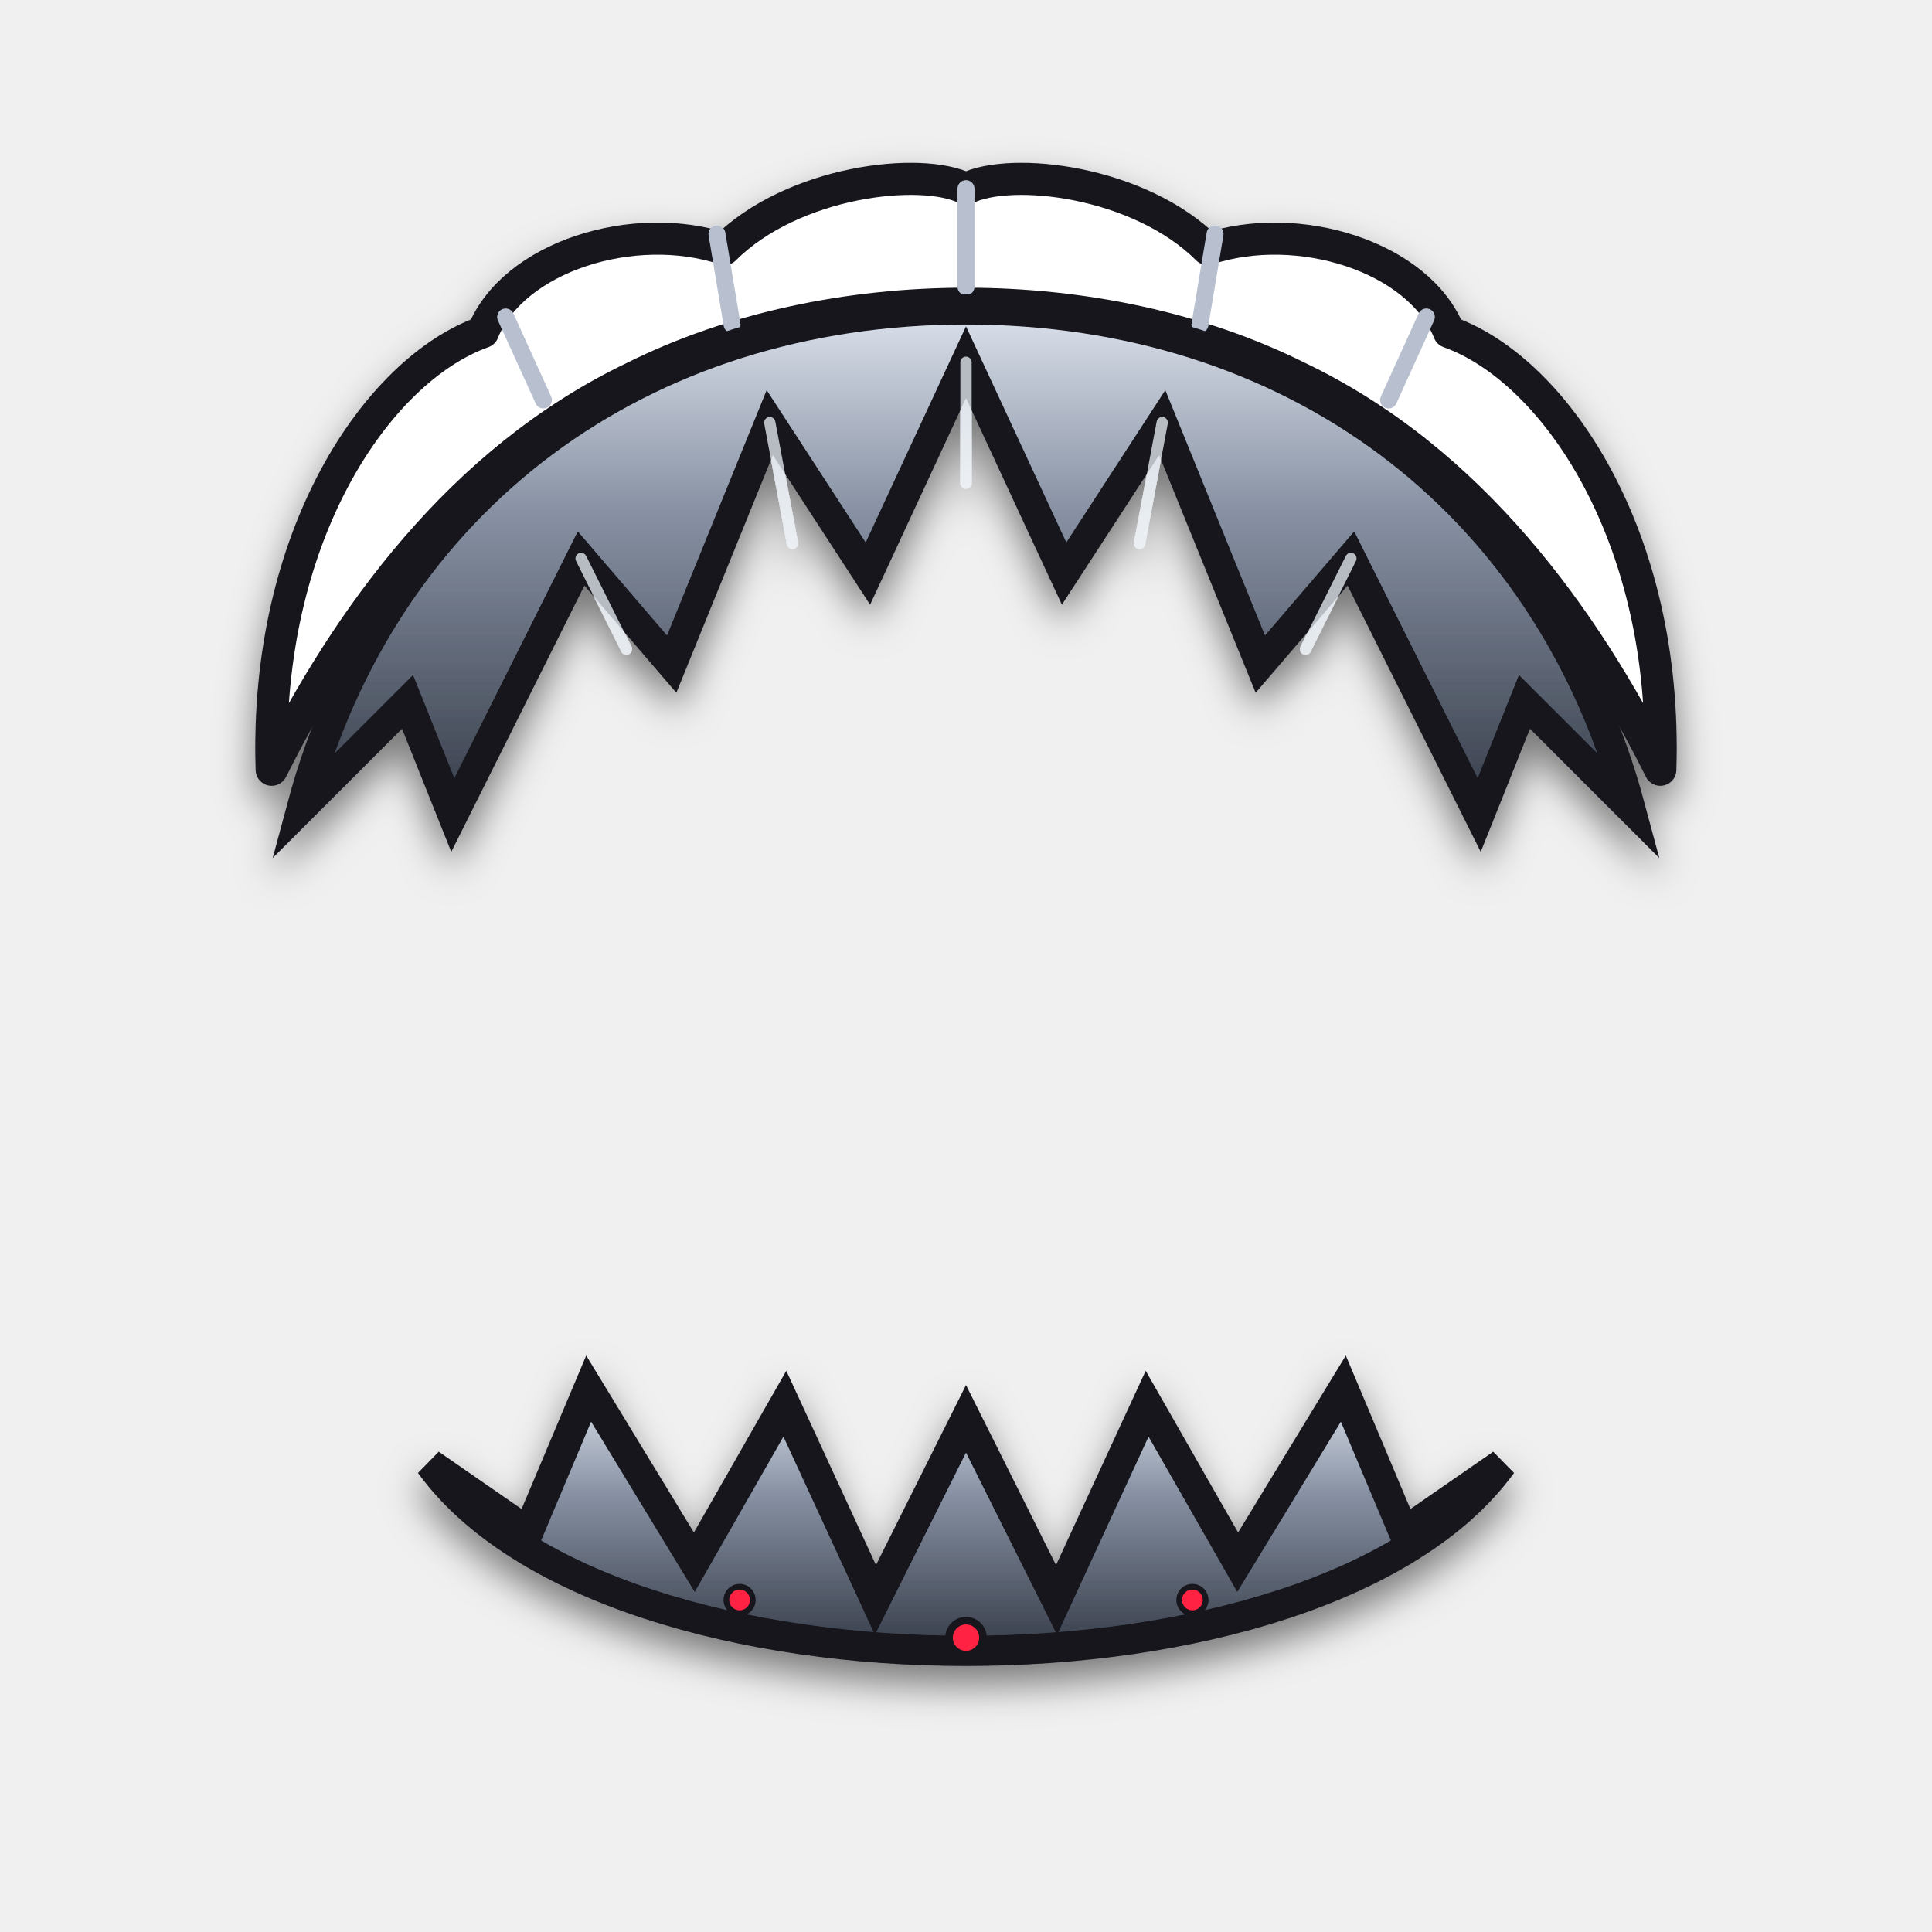
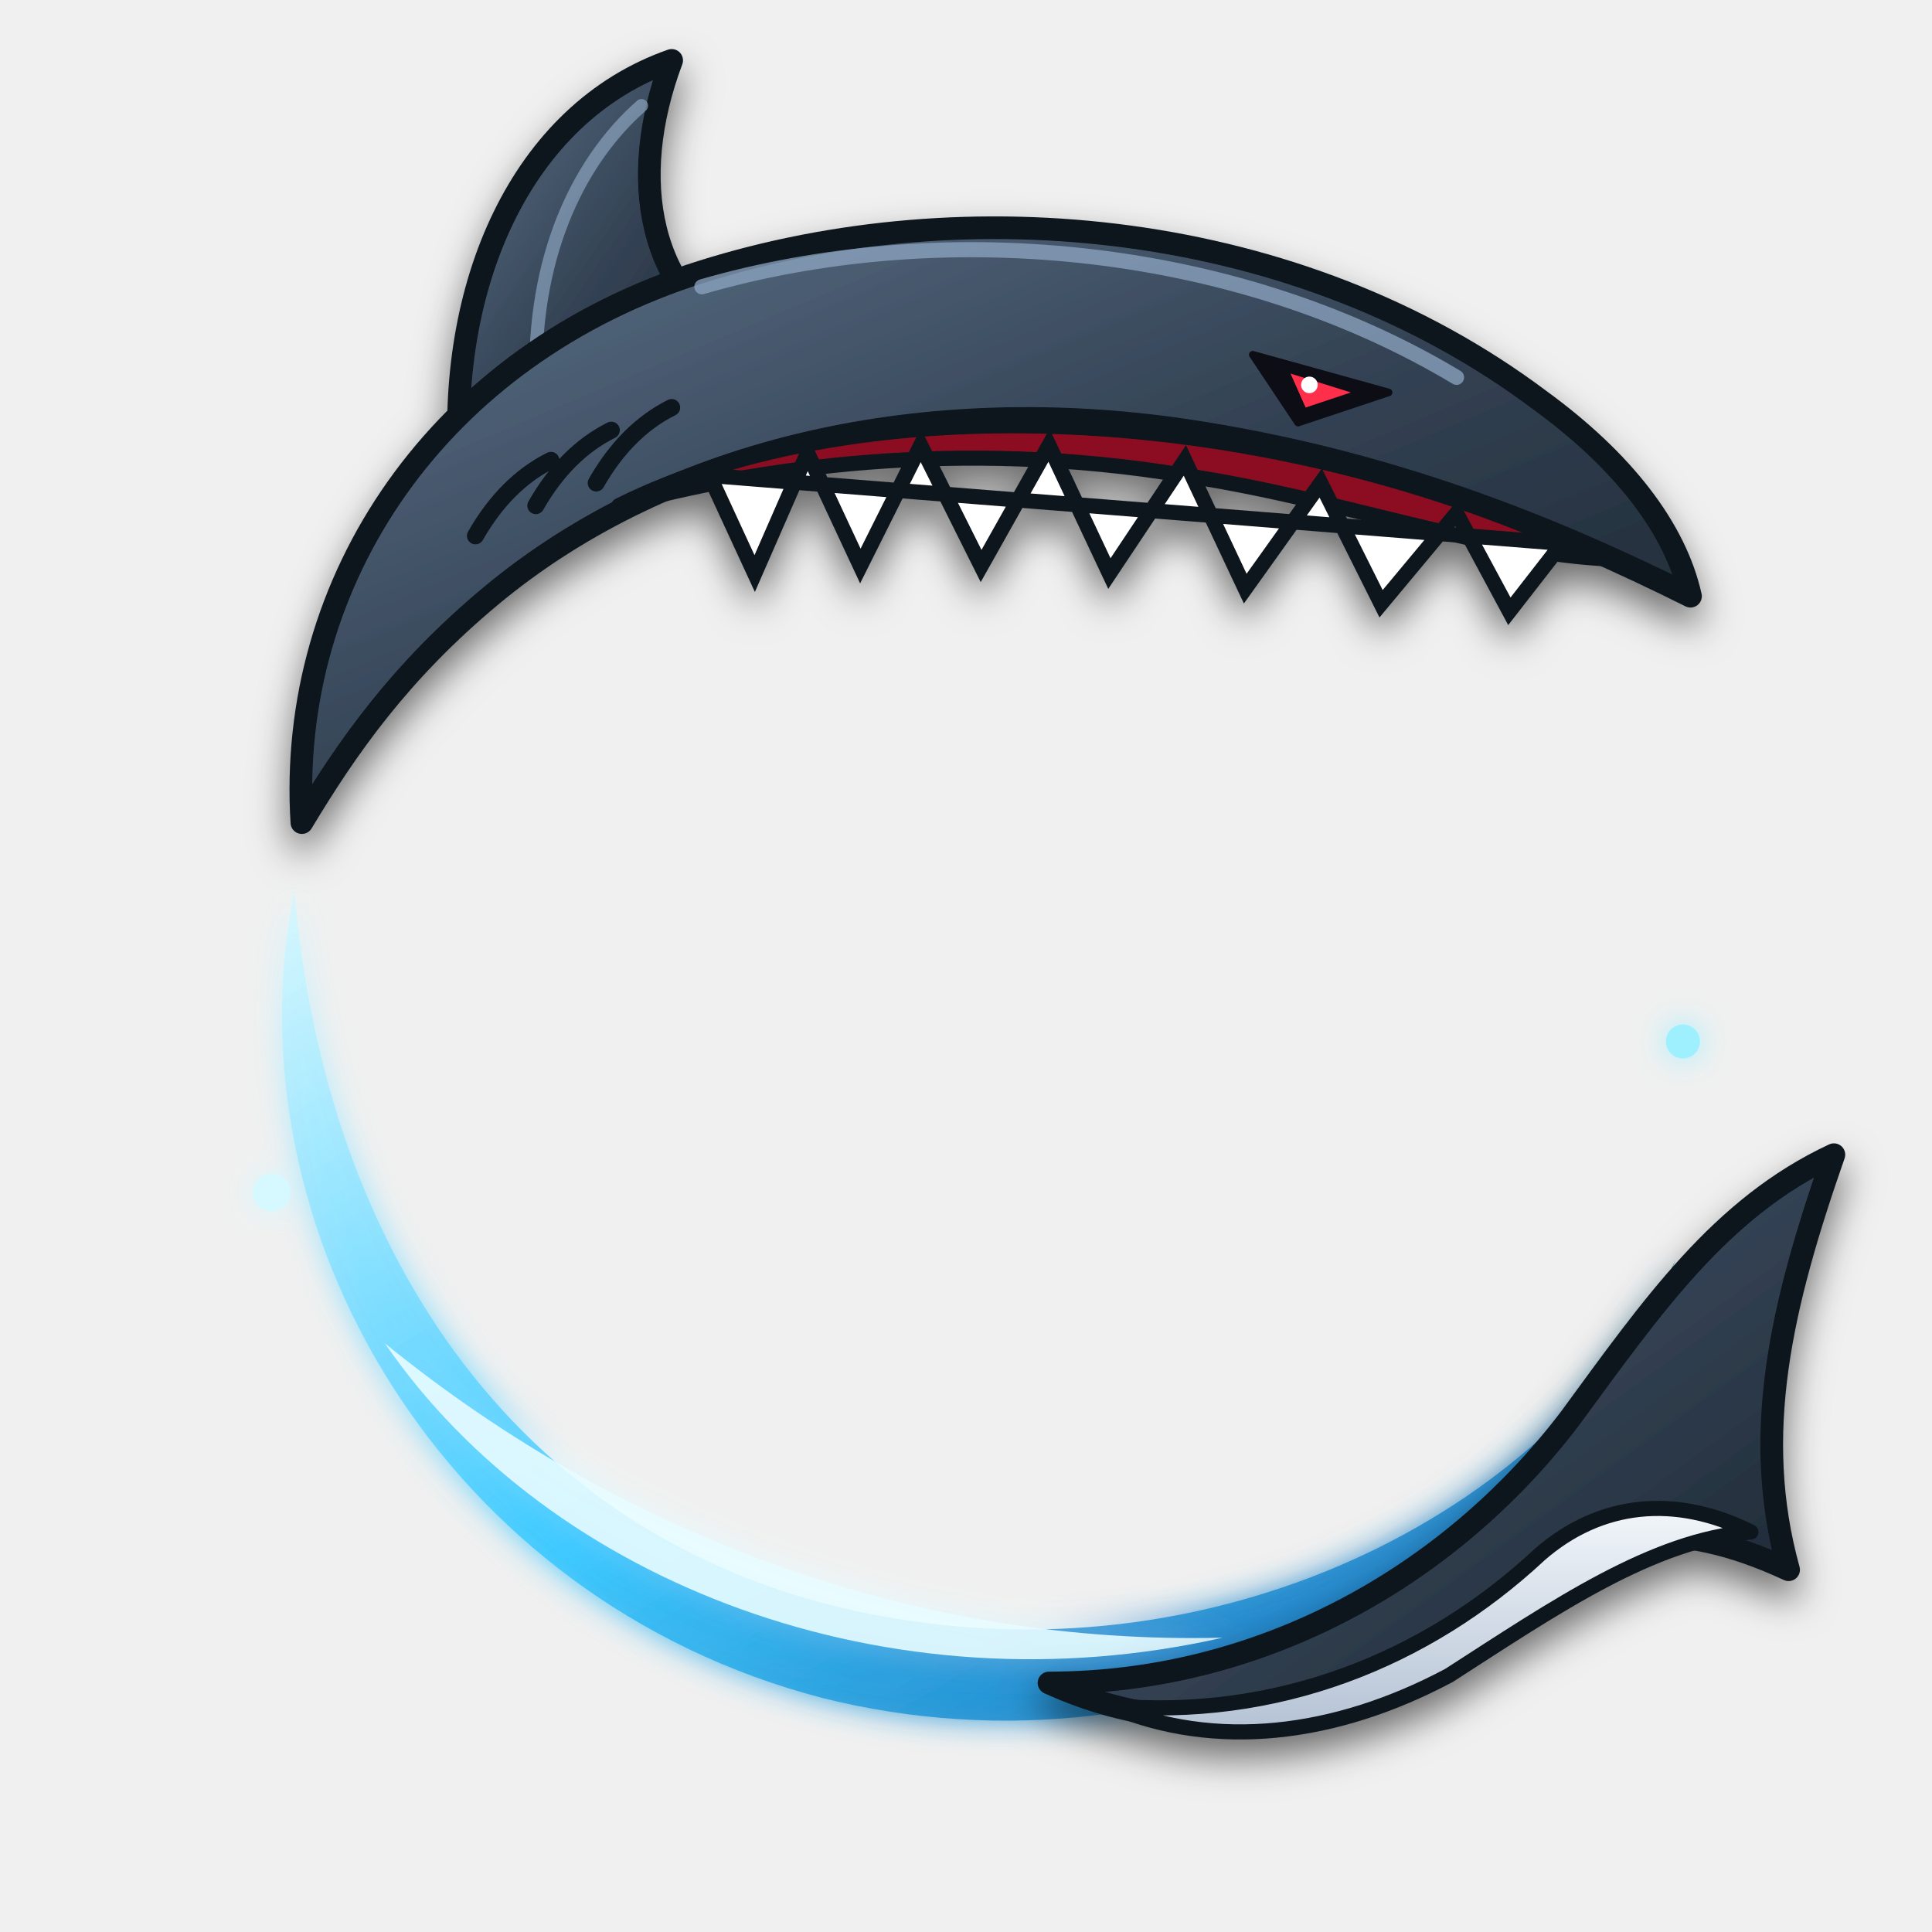
- <svg xmlns="http://www.w3.org/2000/svg" viewBox="0 0 512 512" width="512" height="512">
+ <svg xmlns="http://www.w3.org/2000/svg" class="deco-19" viewBox="0 0 512 512" width="512" height="512">
+   <style class="deco-anim">@keyframes d19_tail { 0%,100% { transform: rotate(0deg); } 50% { transform: rotate(-6deg) translateY(-3px); } }
+       @keyframes d19_fin { 0%,100% { transform: translateY(0px); } 50% { transform: translateY(-4px); } }
+       @keyframes d19_splash { 0%,100% { opacity: 0.65; transform: scale(0.97); } 50% { opacity: 1; transform: scale(1.04); } }
+       .deco-19 .sh-tail { transform-box: fill-box; transform-origin: 20% 70%; animation: d19_tail 2.0s ease-in-out infinite; }
+       .deco-19 .sh-head { animation: d19_fin 2.4s ease-in-out infinite; }
+       .deco-19 .sh-water { transform-origin: 256px 256px; animation: d19_splash 2.2s ease-in-out infinite; }</style>
  <defs>
-     <linearGradient id="sfSteel" x1="0" y1="0" x2="0" y2="1">
-       <stop offset="0%" stop-color="#dce2ec" />
-       <stop offset="40%" stop-color="#8791a3" />
-       <stop offset="100%" stop-color="#363c48" />
+     <linearGradient id="shSkin" x1="0" y1="0" x2="1" y2="1">
+       <stop offset="0%" stop-color="#5d728a" />
+       <stop offset="48%" stop-color="#354456" />
+       <stop offset="100%" stop-color="#18212b" />
    </linearGradient>
-     <filter id="sfSh" x="-15%" y="-15%" width="130%" height="130%">
-       <feDropShadow dx="0" dy="5" stdDeviation="5" flood-color="#000" flood-opacity="0.5" />
+     <linearGradient id="shBelly" x1="0" y1="0" x2="0" y2="1">
+       <stop offset="0%" stop-color="#f2f6fa" />
+       <stop offset="100%" stop-color="#b4c2d4" />
+     </linearGradient>
+     <linearGradient id="shWater" x1="0" y1="0" x2="1" y2="1">
+       <stop offset="0%" stop-color="#d6f8ff" />
+       <stop offset="50%" stop-color="#38c8ff" />
+       <stop offset="100%" stop-color="#145ca8" />
+     </linearGradient>
+     <filter id="shDrop" x="-15%" y="-15%" width="130%" height="130%">
+       <feDropShadow dx="0" dy="5" stdDeviation="5" flood-color="#000" flood-opacity="0.55" />
+     </filter>
+     <filter id="shGlow" x="-25%" y="-25%" width="150%" height="150%">
+       <feGaussianBlur stdDeviation="4" result="b" />
+       <feMerge>
+         <feMergeNode in="b" />
+         <feMergeNode in="SourceGraphic" />
+       </feMerge>
    </filter>
  </defs>
-   <g filter="url(#sfSh)">
-     <path d="M 72 204 C 70 142, 100 98, 128 88 C 136 68, 168 58, 192 66 C 210 48, 244 44, 256 50 C 268 44, 302 48, 320 66 C 344 58, 376 68, 384 88 C 412 98, 442 142, 440 204 C 420 164, 390 122, 344 100 C 292 74, 220 74, 168 100 C 122 122, 92 164, 72 204 Z" fill="#ffffff" stroke="#12131a" stroke-width="8.5" stroke-linejoin="round" />
-     <path d="M 144 106 L 134 84 M 194 86 L 190 62 M 256 76 L 256 50 M 318 86 L 322 62 M 368 106 L 378 84" stroke="#b8c0cf" stroke-width="4.5" stroke-linecap="round" />
-     <path d="M 80 214 C 102 132, 170 82, 256 82 C 342 82, 410 132, 432 214 L 404 186 L 392 216 L 358 148 L 334 176 L 308 112 L 282 152 L 256 96 L 230 152 L 204 112 L 178 176 L 154 148 L 120 216 L 108 186 Z" fill="url(#sfSteel)" stroke="#12131a" stroke-width="8" stroke-linejoin="miter" />
-     <path d="M 256 96 L 256 128 M 204 112 L 210 144 M 308 112 L 302 144 M 154 148 L 166 172 M 358 148 L 346 172" stroke="#eef3fa" stroke-width="3" stroke-linecap="round" opacity="0.75" />
-     <path d="M 114 388 C 162 454, 350 454, 398 388 L 372 406 L 356 368 L 328 414 L 304 372 L 280 424 L 256 376 L 232 424 L 208 372 L 184 414 L 156 368 L 140 406 Z" fill="url(#sfSteel)" stroke="#12131a" stroke-width="8" stroke-linejoin="miter" />
-     <circle cx="256" cy="434" r="4.5" fill="#ff2442" stroke="#12131a" stroke-width="2" />
-     <circle cx="196" cy="424" r="3.5" fill="#ff2442" stroke="#12131a" stroke-width="1.5" />
-     <circle cx="316" cy="424" r="3.5" fill="#ff2442" stroke="#12131a" stroke-width="1.5" />
+   <g class="sh-water" filter="url(#shGlow)">
+     <path d="M 78 236 C 60 326, 118 424, 218 450 C 314 474, 412 424, 444 334 C 414 398, 326 446, 232 428 C 138 410, 86 332, 78 236 Z" fill="url(#shWater)" opacity="0.88" />
+     <path d="M 102 356 C 146 420, 236 454, 324 434 C 244 436, 166 408, 102 356 Z" fill="#e8fcff" opacity="0.9" />
+     <circle cx="72" cy="316" r="5" fill="#d6f8ff" />
+     <circle cx="446" cy="276" r="4.5" fill="#9ef0ff" />
+   </g>
+   <g filter="url(#shDrop)" stroke="#0d131a" stroke-width="6" stroke-linejoin="round" stroke-linecap="round">
+     <g class="sh-head">
+       <path d="M 122 126 C 118 76, 138 30, 178 16 C 166 48, 172 78, 198 92 Z" fill="url(#shSkin)" />
+       <path d="M 142 98 C 142 66, 154 42, 170 28" fill="none" stroke="#8aa2bd" stroke-width="3.5" opacity="0.7" />
+       <path d="M 80 218                C 76 154, 116 94, 186 72                C 256 50, 344 58, 408 106                C 430 122, 444 140, 448 158                C 412 140, 368 122, 314 114                C 246 104, 178 118, 130 158                C 106 178, 92 198, 80 218 Z" fill="url(#shSkin)" />
+       <path d="M 186 76 C 248 58, 326 64, 386 100" fill="none" stroke="#8da6c2" stroke-width="4" opacity="0.75" />
+       <path d="M 126 142 Q 134 128, 146 122 M 142 134 Q 150 120, 162 114 M 158 128 Q 166 114, 178 108" fill="none" stroke="#0d131a" stroke-width="4.5" />
+       <path d="M 332 94 L 368 104 L 344 112 Z" fill="#0b0f14" stroke="#0b0f14" stroke-width="2" />
+       <polygon points="342,99 358,104 346,108" fill="#ff2e4c" stroke="none" />
+       <circle cx="347" cy="102" r="2.2" fill="#ffffff" stroke="none" />
+       <path d="M 164 134 C 228 102, 336 106, 424 148 C 392 146, 354 132, 314 126 C 254 116, 200 124, 164 134 Z" fill="#8c1124" stroke="#0d131a" stroke-width="4" />
+       <path d="M 188 126 L 200 152 L 214 120 L 228 150 L 244 118 L 260 150 L 278 118 L 294 152 L 314 122 L 330 156 L 350 128 L 366 160 L 386 136 L 400 162 L 414 144 Z" fill="#ffffff" stroke="#0d131a" stroke-width="4" stroke-linejoin="miter" />
+     </g>
+     <g class="sh-tail">
+       <path d="M 278 446                C 334 446, 384 418, 416 376                C 438 346, 456 320, 486 306                C 472 346, 464 380, 474 416                C 444 402, 420 404, 398 424                C 366 452, 322 466, 278 446 Z" fill="url(#shSkin)" />
+       <path d="M 294 452 C 338 456, 378 440, 408 412 C 424 398, 444 396, 464 406 C 438 408, 412 426, 384 444 C 354 460, 322 464, 294 452 Z" fill="url(#shBelly)" stroke-width="4" />
+     </g>
  </g>
</svg>
